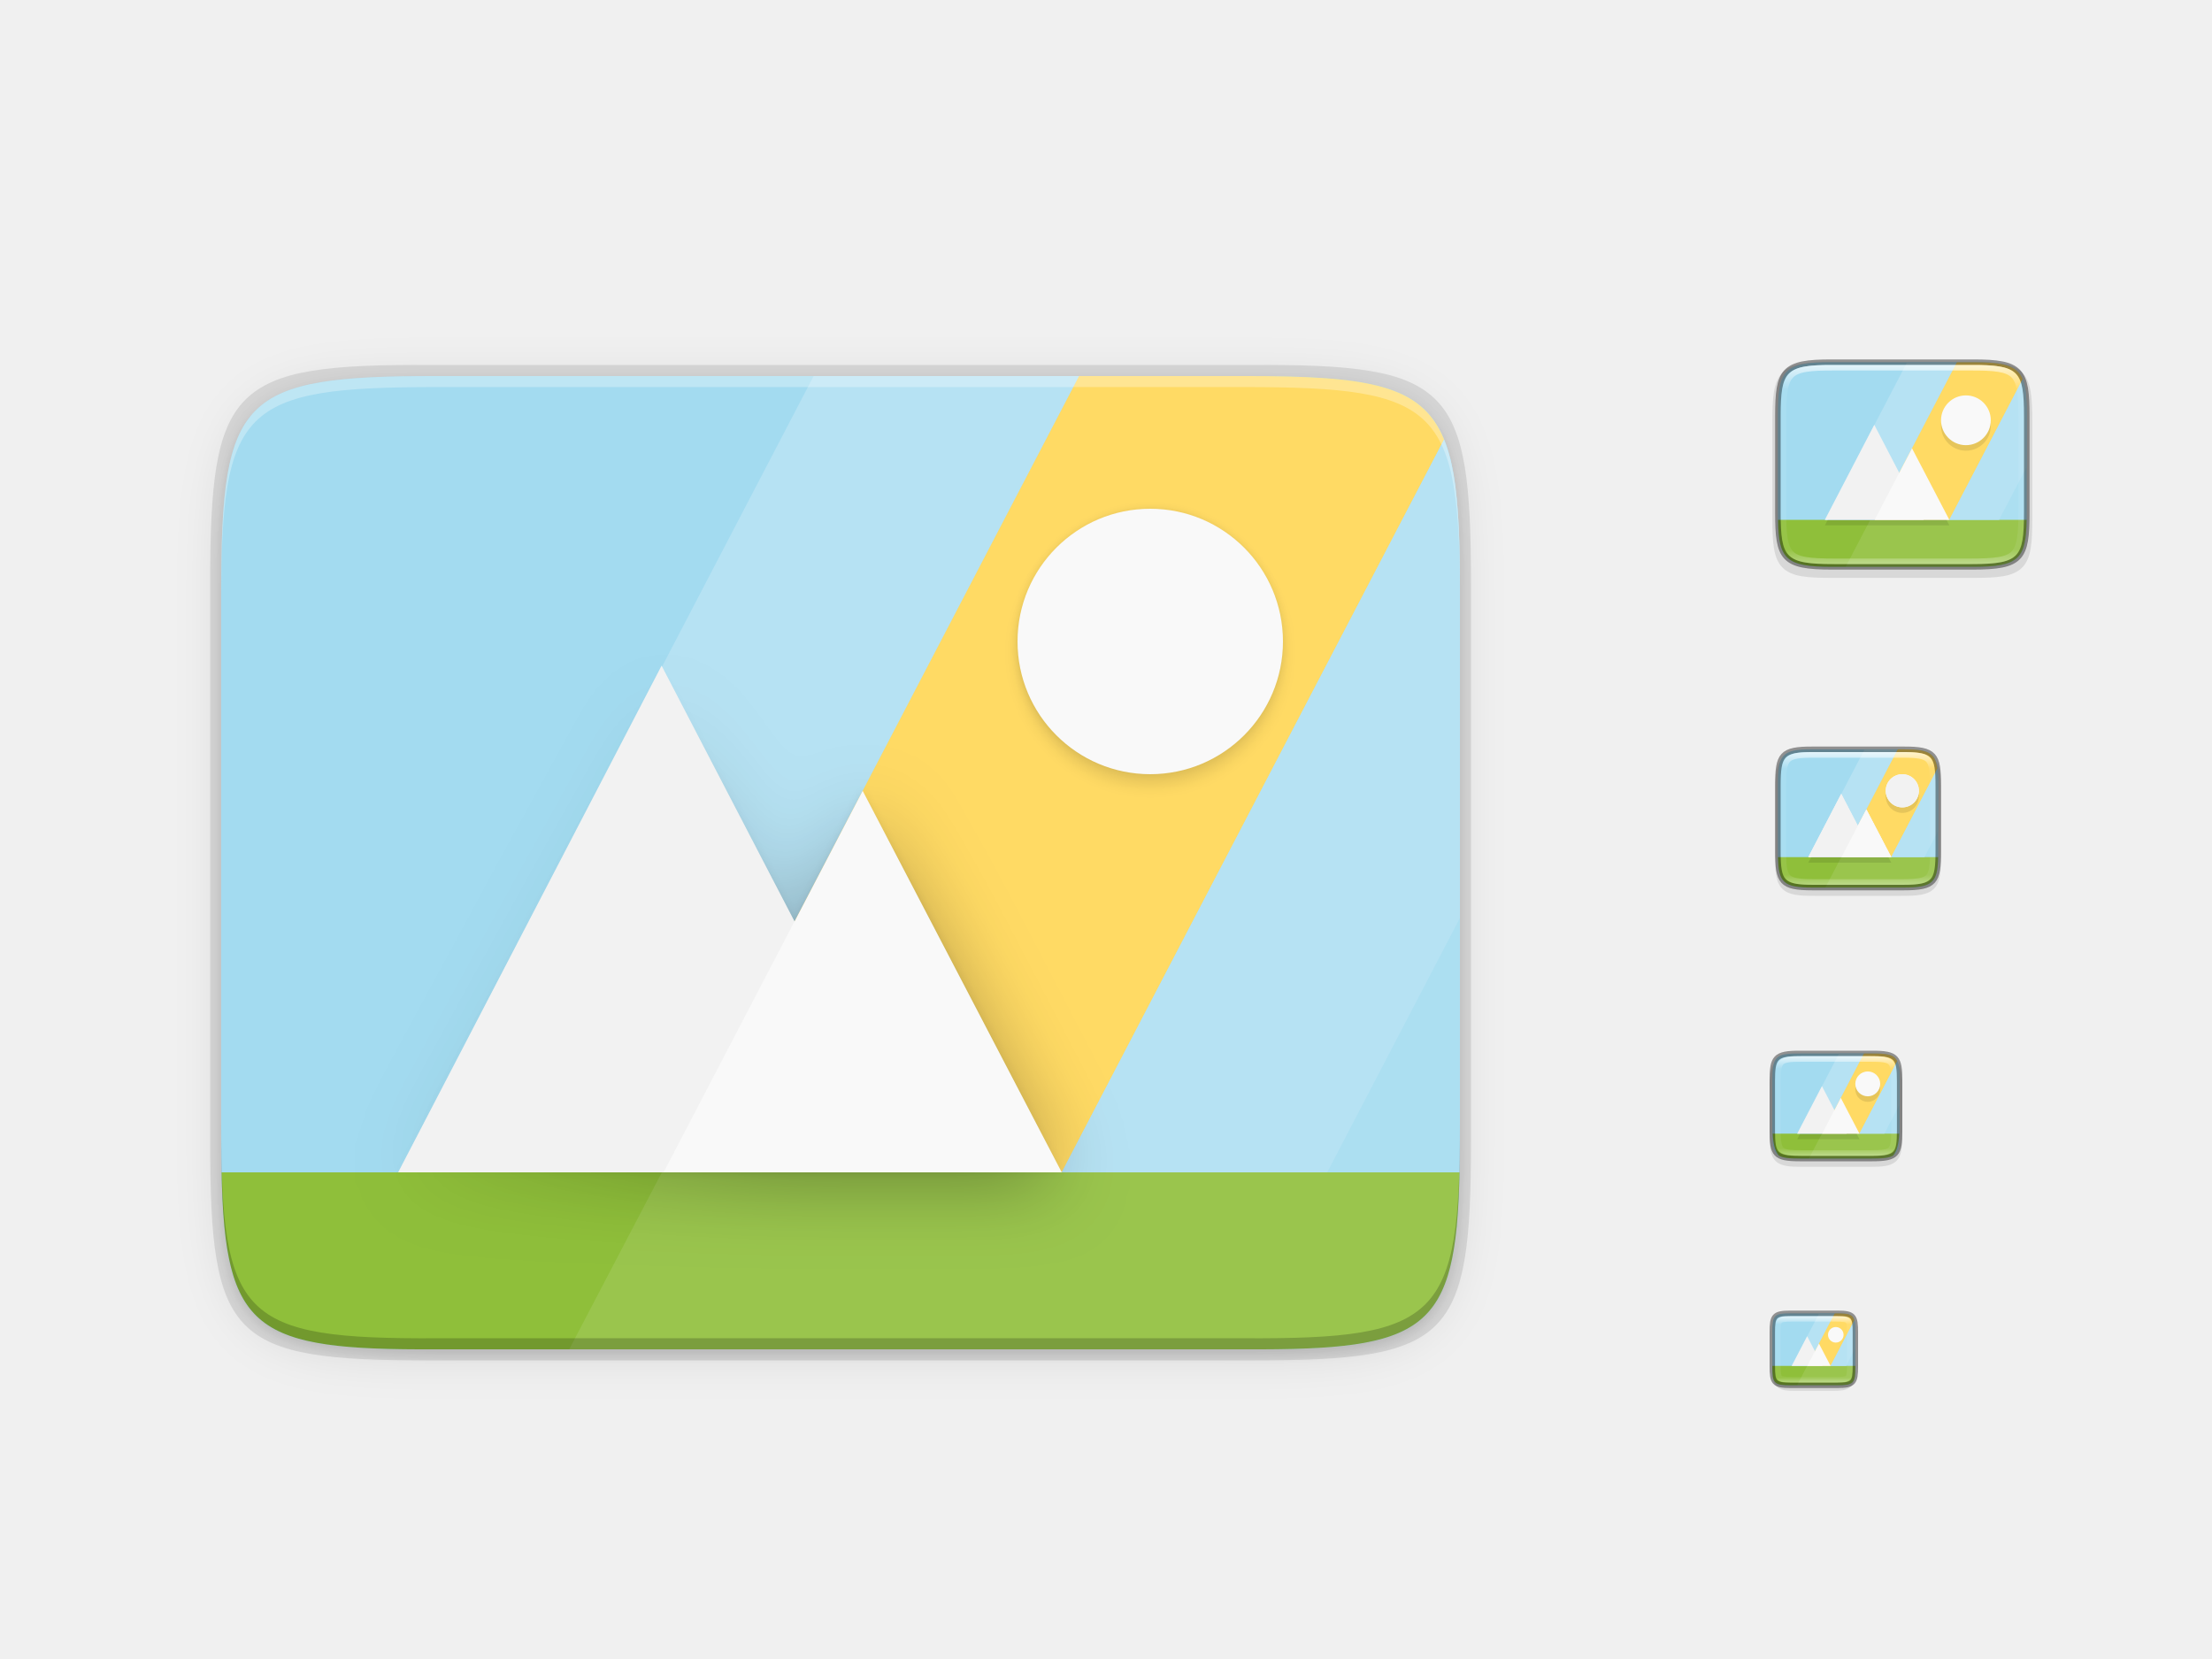
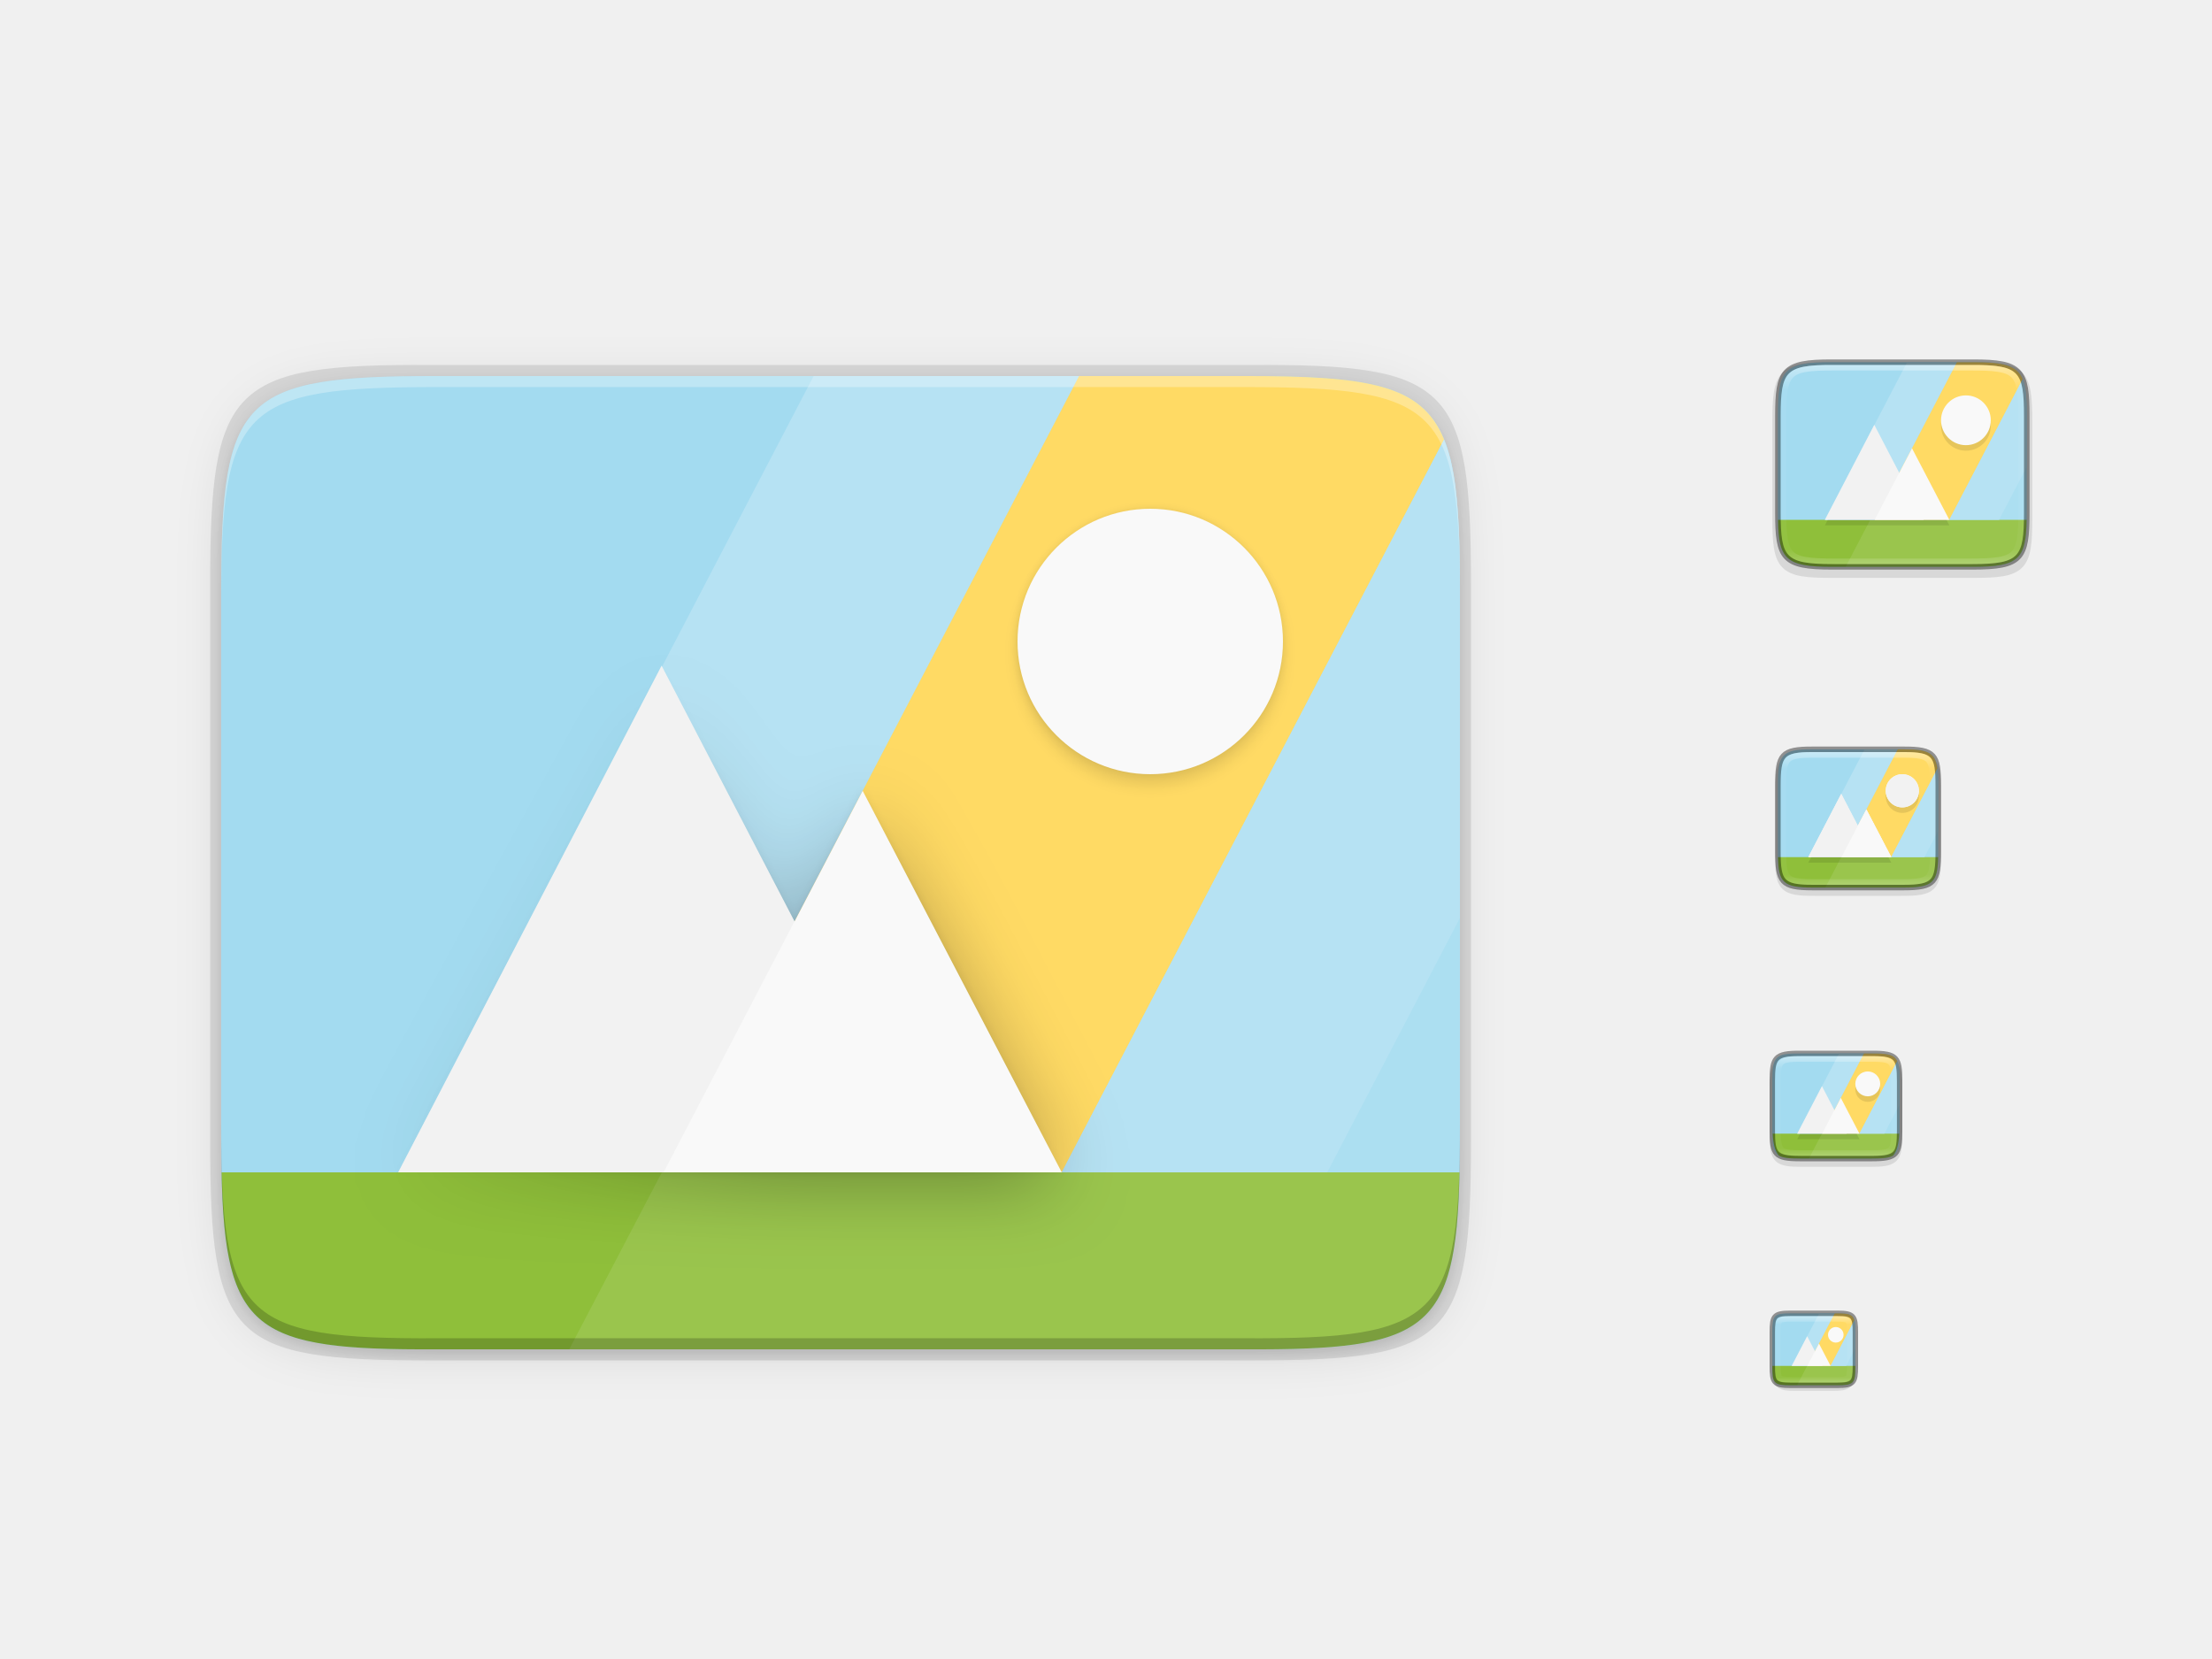
<svg xmlns="http://www.w3.org/2000/svg" xmlns:xlink="http://www.w3.org/1999/xlink" width="400" height="300" id="svg11300" version="1.0" style="display:inline;enable-background:new">
  <defs id="defs3">
    <filter style="color-interpolation-filters:sRGB" id="filter4346" x="-0.014" width="1.029" y="-0.011" height="1.023">
      <feGaussianBlur stdDeviation="2.12" id="feGaussianBlur4348" />
    </filter>
    <filter style="color-interpolation-filters:sRGB" id="filter4380" x="-0.058" width="1.116" y="-0.045" height="1.091">
      <feGaussianBlur stdDeviation="8.48" id="feGaussianBlur4382" />
    </filter>
    <linearGradient id="linearGradient927">
      <stop style="stop-color:#ffffff;stop-opacity:1;" offset="0" id="stop923" />
      <stop id="stop933" offset="0.125" style="stop-color:#ffffff;stop-opacity:0.098" />
      <stop id="stop931" offset="0.925" style="stop-color:#ffffff;stop-opacity:0.098" />
      <stop style="stop-color:#ffffff;stop-opacity:0.498" offset="1" id="stop925" />
    </linearGradient>
    <clipPath clipPathUnits="userSpaceOnUse" id="clipPath994">
      <path style="color:#000000;display:inline;overflow:visible;visibility:visible;fill:#cdcdcd;fill-opacity:1;fill-rule:nonzero;stroke:none;stroke-width:2;stroke-miterlimit:4;stroke-dasharray:none;stroke-opacity:1;marker:none;enable-background:accumulate" d="m 335.731,62 c -8.824,0 -9.774,0.906 -9.73,9.748 V 84 96.252 c -0.043,8.842 0.906,9.748 9.73,9.748 h 16.539 c 8.824,0 9.73,-0.906 9.73,-9.748 V 84 71.748 C 362.001,62.906 361.094,62 352.27,62 Z" id="path996" />
    </clipPath>
    <linearGradient xlink:href="#linearGradient927" id="linearGradient1004" x1="344" y1="66.001" x2="344" y2="102.001" gradientUnits="userSpaceOnUse" gradientTransform="rotate(-90,344,84)" />
    <clipPath clipPathUnits="userSpaceOnUse" id="clipPath971">
      <path style="color:#000000;display:inline;overflow:visible;visibility:visible;opacity:1;fill:#46a926;fill-opacity:1;fill-rule:nonzero;stroke:none;stroke-width:2;stroke-miterlimit:4;stroke-dasharray:none;stroke-opacity:1;marker:none;enable-background:accumulate" d="m 327.865,189 c -4.412,0 -4.887,0.453 -4.865,4.874 V 200 206.126 C 322.978,210.547 323.453,211 327.865,211 h 8.27 C 340.547,211 341,210.547 341,206.126 V 200 193.874 C 341,189.453 340.547,189 336.135,189 Z" id="path973" />
    </clipPath>
    <linearGradient xlink:href="#linearGradient927" id="linearGradient981" x1="332" y1="191" x2="332" y2="209" gradientUnits="userSpaceOnUse" gradientTransform="rotate(-90,331.9997,200)" />
    <clipPath clipPathUnits="userSpaceOnUse" id="clipPath983">
      <path id="path985" d="m 325.096,237 c -2.808,0 -3.11,0.288 -3.096,3.102 V 244 v 3.898 c -0.014,2.813 0.288,3.102 3.096,3.102 h 5.808 C 333.712,251 334,250.712 334,247.898 V 244 240.102 C 334,237.288 333.712,237 330.904,237 Z" style="color:#000000;display:inline;overflow:visible;visibility:visible;opacity:1;fill:#46a926;fill-opacity:1;fill-rule:nonzero;stroke:none;stroke-width:2;stroke-miterlimit:4;stroke-dasharray:none;stroke-opacity:1;marker:none;enable-background:accumulate" />
    </clipPath>
    <linearGradient xlink:href="#linearGradient927" id="linearGradient993" x1="328" y1="238" x2="328" y2="250" gradientUnits="userSpaceOnUse" gradientTransform="rotate(-90,328,244)" />
    <linearGradient xlink:href="#linearGradient927" id="linearGradient1004-8" x1="344" y1="65.144" x2="344" y2="102.857" gradientUnits="userSpaceOnUse" gradientTransform="matrix(0,-1.04758,0.954581,0,263.8152,444.3675)" />
    <clipPath clipPathUnits="userSpaceOnUse" id="clipPath994-1">
      <path style="color:#000000;display:inline;overflow:visible;visibility:visible;fill:#cdcdcd;fill-opacity:1;fill-rule:nonzero;stroke:none;stroke-width:2;stroke-miterlimit:4;stroke-dasharray:none;stroke-opacity:1;marker:none;enable-background:accumulate" d="m 335.731,62 c -8.824,0 -9.774,0.906 -9.73,9.748 V 84 96.252 c -0.043,8.842 0.906,9.748 9.73,9.748 h 16.539 c 8.824,0 9.73,-0.906 9.73,-9.748 V 84 71.748 C 362.001,62.906 361.094,62 352.27,62 Z" id="path996-8" />
    </clipPath>
    <linearGradient id="linearGradient1129">
      <stop style="stop-color:#000000;stop-opacity:0" offset="0" id="stop1123" />
      <stop id="stop1125" offset="1" style="stop-color:#000000;stop-opacity:1" />
    </linearGradient>
    <linearGradient id="linearGradient4463">
      <stop id="stop4465" offset="0" style="stop-color:#000000;stop-opacity:0" />
      <stop style="stop-color:#000000;stop-opacity:1" offset="0.423" id="stop4471" />
      <stop id="stop4467" offset="1" style="stop-color:#000000;stop-opacity:0;" />
    </linearGradient>
    <linearGradient gradientTransform="translate(4.2e-4)" xlink:href="#linearGradient4463" id="linearGradient1121-8" gradientUnits="userSpaceOnUse" x1="128" y1="100" x2="264" y2="180" />
    <filter style="color-interpolation-filters:sRGB" id="filter1117-7" x="-0.011" width="1.021" y="-0.014" height="1.028">
      <feGaussianBlur stdDeviation="0.7" id="feGaussianBlur1119-2" />
    </filter>
    <filter style="color-interpolation-filters:sRGB" id="filter1001-5" x="-0.06" width="1.12" y="-0.06" height="1.12">
      <feGaussianBlur stdDeviation="1.2" id="feGaussianBlur1003-2" />
    </filter>
    <linearGradient xlink:href="#linearGradient1129" id="linearGradient1091-3" x1="128" y1="100" x2="185.544" y2="133.849" gradientUnits="userSpaceOnUse" gradientTransform="translate(4.2e-4,2)" />
    <filter style="color-interpolation-filters:sRGB" id="filter1101-7" x="-0.14" width="1.28" y="-0.183" height="1.367">
      <feGaussianBlur stdDeviation="7" id="feGaussianBlur1103-1" />
    </filter>
  </defs>
  <g style="display:inline" id="layer1">
    <g style="display:none" id="layer7">
      <text y="-8.255" xml:space="preserve" x="19.007" style="font-style:normal;font-variant:normal;font-weight:normal;font-stretch:normal;line-height:0%;font-family:'DejaVu Sans';-inkscape-font-specification:'DejaVu Sans';display:inline;fill:#000000;fill-opacity:1;stroke:none;enable-background:new" id="context">
        <tspan style="font-style:normal;font-variant:normal;font-weight:normal;font-stretch:normal;font-size:18px;line-height:1.25;font-family:'DejaVu Sans';-inkscape-font-specification:'DejaVu Sans'" y="-8.255" x="19.007" id="tspan3933">apps</tspan>
      </text>
      <text y="-8.255" xml:space="preserve" x="146.488" style="font-style:normal;font-variant:normal;font-weight:bold;font-stretch:normal;line-height:0%;font-family:'DejaVu Sans';-inkscape-font-specification:'DejaVu Sans Bold';text-align:start;writing-mode:lr-tb;text-anchor:start;display:inline;fill:#000000;fill-opacity:1;stroke:none;enable-background:new" id="icon-name">
        <tspan style="font-style:normal;font-variant:normal;font-weight:bold;font-stretch:normal;font-size:18px;line-height:1.25;font-family:'DejaVu Sans';-inkscape-font-specification:'DejaVu Sans Bold'" y="-8.255" x="146.488" id="tspan3937">gallery-app</tspan>
      </text>
      <rect style="display:inline;overflow:visible;visibility:visible;fill:#cdcdcd;fill-opacity:1;fill-rule:nonzero;stroke:none;stroke-width:2;marker:none;enable-background:accumulate" id="rect16x16" width="16" height="16" x="320" y="236" />
      <rect style="display:inline;overflow:visible;visibility:visible;fill:#cdcdcd;fill-opacity:1;fill-rule:nonzero;stroke:none;stroke-width:2;marker:none;enable-background:accumulate" id="rect24x24" width="24" height="24" x="320" y="188" />
      <rect style="display:inline;overflow:visible;visibility:visible;fill:#cdcdcd;fill-opacity:1;fill-rule:nonzero;stroke:none;stroke-width:2;marker:none;enable-background:accumulate" id="rect32x32" width="32" height="32" x="320" y="132" />
      <rect y="60" x="320" height="48" width="48" id="rect48x48" style="display:inline;overflow:visible;visibility:visible;fill:#cdcdcd;fill-opacity:1;fill-rule:nonzero;stroke:none;stroke-width:2;marker:none;enable-background:accumulate" />
      <rect style="display:inline;overflow:visible;visibility:visible;fill:#cdcdcd;fill-opacity:1;fill-rule:nonzero;stroke:none;stroke-width:2;marker:none;enable-background:accumulate" id="rect3951" width="256" height="256" x="24" y="28" />
    </g>
    <g id="layer8" style="display:inline">
      <path style="color:#000000;font-style:normal;font-variant:normal;font-weight:normal;font-stretch:normal;font-size:medium;line-height:normal;font-family:sans-serif;font-variant-ligatures:normal;font-variant-position:normal;font-variant-caps:normal;font-variant-numeric:normal;font-variant-alternates:normal;font-feature-settings:normal;text-indent:0;text-align:start;text-decoration:none;text-decoration-line:none;text-decoration-style:solid;text-decoration-color:#000000;letter-spacing:normal;word-spacing:normal;text-transform:none;writing-mode:lr-tb;direction:ltr;text-orientation:mixed;dominant-baseline:auto;baseline-shift:baseline;text-anchor:start;white-space:normal;shape-padding:0;clip-rule:nonzero;display:inline;overflow:visible;visibility:visible;opacity:0.1;isolation:auto;mix-blend-mode:normal;color-interpolation:sRGB;color-interpolation-filters:linearRGB;solid-color:#000000;solid-opacity:1;vector-effect:none;fill:#000000;fill-opacity:1;fill-rule:nonzero;stroke:none;stroke-width:2;stroke-linecap:butt;stroke-linejoin:miter;stroke-miterlimit:4;stroke-dasharray:none;stroke-dashoffset:0;stroke-opacity:1;marker:none;color-rendering:auto;image-rendering:auto;shape-rendering:auto;text-rendering:auto;enable-background:accumulate" d="m 344,196.866 c 0,-1.12 -0.024,-2.015 -0.154,-2.791 -0.13,-0.776 -0.388,-1.48 -0.916,-2.01 -0.528,-0.53 -1.237,-0.791 -2.014,-0.92 -0.777,-0.129 -1.672,-0.15 -2.795,-0.145 h -6.121 -6.125 c -1.121,-0.005 -2.015,0.016 -2.791,0.145 -0.777,0.129 -1.485,0.39 -2.014,0.92 -0.528,0.53 -0.786,1.234 -0.916,2.01 -0.13,0.776 -0.154,1.671 -0.154,2.791 v 8.27 c 0,1.12 0.024,2.013 0.154,2.787 0.13,0.774 0.389,1.48 0.918,2.008 0.529,0.528 1.234,0.786 2.01,0.916 0.775,0.13 1.671,0.154 2.793,0.154 h 6.125 6.125 c 1.122,0 2.018,-0.024 2.793,-0.154 0.775,-0.13 1.481,-0.388 2.01,-0.916 0.529,-0.528 0.788,-1.233 0.918,-2.008 0.13,-0.774 0.154,-1.667 0.154,-2.787 z" id="path995" />
      <path style="color:#000000;font-style:normal;font-variant:normal;font-weight:normal;font-stretch:normal;font-size:medium;line-height:normal;font-family:sans-serif;font-variant-ligatures:normal;font-variant-position:normal;font-variant-caps:normal;font-variant-numeric:normal;font-variant-alternates:normal;font-feature-settings:normal;text-indent:0;text-align:start;text-decoration:none;text-decoration-line:none;text-decoration-style:solid;text-decoration-color:#000000;letter-spacing:normal;word-spacing:normal;text-transform:none;writing-mode:lr-tb;direction:ltr;text-orientation:mixed;dominant-baseline:auto;baseline-shift:baseline;text-anchor:start;white-space:normal;shape-padding:0;clip-rule:nonzero;display:inline;overflow:visible;visibility:visible;opacity:0.1;isolation:auto;mix-blend-mode:normal;color-interpolation:sRGB;color-interpolation-filters:linearRGB;solid-color:#000000;solid-opacity:1;vector-effect:none;fill:#000000;fill-opacity:1;fill-rule:nonzero;stroke:none;stroke-width:2;stroke-linecap:butt;stroke-linejoin:miter;stroke-miterlimit:4;stroke-dasharray:none;stroke-dashoffset:0;stroke-opacity:1;marker:none;color-rendering:auto;image-rendering:auto;shape-rendering:auto;text-rendering:auto;enable-background:accumulate" d="m 335.5,241.596 c 0,-0.719 -0.014,-1.302 -0.104,-1.836 -0.09,-0.534 -0.276,-1.068 -0.684,-1.477 -0.407,-0.408 -0.943,-0.597 -1.479,-0.686 -0.535,-0.089 -1.12,-0.101 -1.842,-0.098 h -2.893 -3.898 c -0.718,-0.003 -1.302,0.009 -1.836,0.098 -0.535,0.089 -1.071,0.277 -1.479,0.686 -0.407,0.408 -0.594,0.942 -0.684,1.477 -0.09,0.534 -0.104,1.117 -0.104,1.836 v 5.809 c 0,0.719 0.014,1.301 0.104,1.834 0.09,0.533 0.278,1.068 0.686,1.475 0.408,0.407 0.943,0.594 1.477,0.684 0.534,0.09 1.116,0.104 1.836,0.104 h 3.898 2.898 c 0.72,0 1.302,-0.014 1.836,-0.104 0.534,-0.089 1.069,-0.277 1.477,-0.684 0.408,-0.407 0.596,-0.941 0.686,-1.475 0.09,-0.533 0.104,-1.115 0.104,-1.834 z" id="path997" />
      <path style="color:#000000;font-style:normal;font-variant:normal;font-weight:normal;font-stretch:normal;font-size:medium;line-height:normal;font-family:sans-serif;font-variant-ligatures:normal;font-variant-position:normal;font-variant-caps:normal;font-variant-numeric:normal;font-variant-alternates:normal;font-feature-settings:normal;text-indent:0;text-align:start;text-decoration:none;text-decoration-line:none;text-decoration-style:solid;text-decoration-color:#000000;letter-spacing:normal;word-spacing:normal;text-transform:none;writing-mode:lr-tb;direction:ltr;text-orientation:mixed;dominant-baseline:auto;baseline-shift:baseline;text-anchor:start;white-space:normal;shape-padding:0;clip-rule:nonzero;display:inline;overflow:visible;visibility:visible;opacity:0.1;isolation:auto;mix-blend-mode:normal;color-interpolation:sRGB;color-interpolation-filters:linearRGB;solid-color:#000000;solid-opacity:1;vector-effect:none;fill:#000000;fill-opacity:1;fill-rule:nonzero;stroke:none;stroke-width:2;stroke-linecap:butt;stroke-linejoin:miter;stroke-miterlimit:4;stroke-dasharray:none;stroke-dashoffset:0;stroke-opacity:1;marker:none;color-rendering:auto;image-rendering:auto;shape-rendering:auto;text-rendering:auto;enable-background:accumulate" d="m 351,143.194 c 0,-1.421 -0.031,-2.549 -0.191,-3.506 -0.161,-0.957 -0.473,-1.791 -1.092,-2.412 -0.619,-0.621 -1.456,-0.936 -2.414,-1.096 -0.958,-0.159 -2.087,-0.187 -3.512,-0.18 h -7.791 -7.797 c -1.421,-0.007 -2.55,0.021 -3.506,0.18 -0.958,0.159 -1.795,0.475 -2.414,1.096 -0.619,0.621 -0.931,1.455 -1.092,2.412 -0.161,0.957 -0.191,2.085 -0.191,3.506 v 11.615 c 0,1.421 0.031,2.547 0.191,3.502 0.161,0.955 0.474,1.788 1.094,2.406 0.62,0.618 1.454,0.931 2.41,1.092 0.957,0.16 2.084,0.191 3.508,0.191 h 7.797 7.797 c 1.424,0 2.551,-0.031 3.508,-0.191 0.957,-0.16 1.791,-0.473 2.41,-1.092 0.62,-0.618 0.933,-1.451 1.094,-2.406 0.161,-0.955 0.191,-2.081 0.191,-3.502 z" id="path999" />
      <path style="color:#000000;font-style:normal;font-variant:normal;font-weight:normal;font-stretch:normal;font-size:medium;line-height:normal;font-family:sans-serif;font-variant-ligatures:normal;font-variant-position:normal;font-variant-caps:normal;font-variant-numeric:normal;font-variant-alternates:normal;font-feature-settings:normal;text-indent:0;text-align:start;text-decoration:none;text-decoration-line:none;text-decoration-style:solid;text-decoration-color:#000000;letter-spacing:normal;word-spacing:normal;text-transform:none;writing-mode:lr-tb;direction:ltr;text-orientation:mixed;dominant-baseline:auto;baseline-shift:baseline;text-anchor:start;white-space:normal;shape-padding:0;clip-rule:nonzero;display:inline;overflow:visible;visibility:visible;opacity:0.1;isolation:auto;mix-blend-mode:normal;color-interpolation:sRGB;color-interpolation-filters:linearRGB;solid-color:#000000;solid-opacity:1;vector-effect:none;fill:#000000;fill-opacity:1;fill-rule:nonzero;stroke:none;stroke-width:2;stroke-linecap:butt;stroke-linejoin:miter;stroke-miterlimit:4;stroke-dasharray:none;stroke-dashoffset:0;stroke-opacity:1;marker:none;color-rendering:auto;image-rendering:auto;shape-rendering:auto;text-rendering:auto;enable-background:accumulate" d="m 367.5,76.231 c 0,-2.223 -0.051,-3.974 -0.293,-5.414 -0.242,-1.44 -0.695,-2.619 -1.557,-3.482 -0.861,-0.863 -2.039,-1.319 -3.48,-1.559 -1.441,-0.24 -3.195,-0.286 -5.424,-0.275 H 344 331.248 c -2.225,-0.011 -3.979,0.036 -5.418,0.275 -1.441,0.24 -2.619,0.695 -3.48,1.559 -0.861,0.863 -1.315,2.042 -1.557,3.482 -0.242,1.44 -0.293,3.191 -0.293,5.414 v 17.539 c 0,2.223 0.051,3.973 0.293,5.41 0.242,1.437 0.697,2.612 1.559,3.473 0.862,0.86 2.039,1.313 3.479,1.555 1.44,0.241 3.19,0.293 5.418,0.293 h 12.752 12.752 c 2.228,0 3.978,-0.051 5.418,-0.293 1.44,-0.241 2.617,-0.694 3.479,-1.555 0.862,-0.86 1.317,-2.035 1.559,-3.473 0.242,-1.437 0.293,-3.187 0.293,-5.41 z" id="path1020" />
      <path style="color:#000000;display:inline;overflow:visible;visibility:visible;opacity:0.1;fill:#000000;fill-opacity:1;fill-rule:nonzero;stroke:none;stroke-width:2;marker:none;filter:url(#filter4346);enable-background:accumulate" d="M 189.843,74 C 119.25,74 111.654,81.251 112,151.987 V 298 444.013 C 111.654,514.749 119.25,522 189.843,522 H 386.157 C 456.75,522 462.163,514.726 464,444.013 V 298 151.987 C 464,81.25 456.75,74 386.157,74 Z" id="rect4158-9" transform="matrix(0,0.5,-0.5,0,300.9973,13.0027)" />
      <path id="path4350" d="M 189.843,74 C 119.25,74 111.654,81.251 112,151.987 V 298 444.013 C 111.654,514.749 119.25,522 189.843,522 H 386.157 C 456.75,522 464,514.75 464,444.013 V 298 151.987 C 464,81.25 456.75,74 386.157,74 Z" style="color:#000000;display:inline;overflow:visible;visibility:visible;opacity:0.1;fill:#000000;fill-opacity:1;fill-rule:nonzero;stroke:none;stroke-width:2;marker:none;filter:url(#filter4380);enable-background:accumulate" transform="matrix(0,0.5,-0.5,0,300.9973,13.0027)" />
      <path style="color:#000000;display:inline;overflow:visible;visibility:visible;opacity:0.1;fill:#000000;fill-opacity:1;fill-rule:nonzero;stroke:none;stroke-width:1.02;marker:none;enable-background:accumulate" d="m 266.002,105.809 c 0,-36.099 -3.69,-39.983 -39.69,-39.806 H 152.002 77.692 C 41.693,65.826 38.002,69.71 38.002,105.809 v 100.387 c 0,36.099 3.69,39.806 39.69,39.806 h 74.31 74.31 c 36,0 39.69,-3.707 39.69,-39.806 z" id="rect4158-7" />
      <path style="color:#000000;display:inline;overflow:visible;visibility:visible;fill:#a3dbf0;fill-opacity:1;fill-rule:nonzero;stroke:none;stroke-width:1;marker:none;enable-background:accumulate" d="m 366.501,75.231 c 0,-8.232 -0.906,-9.774 -9.748,-9.73 H 344.001 331.249 c -8.842,-0.043 -9.748,1.499 -9.748,9.73 v 17.539 c 0,8.229 0.906,9.73 9.748,9.73 h 12.752 12.752 c 8.842,0 9.748,-1.501 9.748,-9.73 z" id="path964" />
      <path style="color:#000000;display:inline;overflow:visible;visibility:visible;fill:#a3dbf0;fill-opacity:1;fill-rule:nonzero;stroke:none;stroke-width:1;marker:none;enable-background:accumulate" d="m 263.997,205.076 c 0,35.297 -3.625,39.095 -38.994,38.922 H 151.997 78.991 C 43.623,244.17 39.997,240.372 39.997,205.076 v -98.157 c 0,-35.297 3.625,-38.922 38.994,-38.922 h 73.006 73.006 c 35.369,0 38.994,3.625 38.994,38.922 z" id="rect4158" />
      <path id="path914" d="m 343.5,195.636 c 0,-4.657 -0.474,-5.158 -5.096,-5.135 h -6.404 -6.404 c -4.622,-0.023 -5.096,0.478 -5.096,5.135 v 8.729 c 0,4.657 0.474,5.135 5.096,5.135 h 6.404 6.404 c 4.622,0 5.096,-0.478 5.096,-5.135 z" style="color:#000000;display:inline;overflow:visible;visibility:visible;fill:#a3dbf0;fill-opacity:1;fill-rule:nonzero;stroke:none;stroke-width:1;marker:none;enable-background:accumulate" />
      <path style="color:#000000;display:inline;overflow:visible;visibility:visible;fill:#a3dbf0;fill-opacity:1;fill-rule:nonzero;stroke:none;stroke-width:1;marker:none;enable-background:accumulate" d="m 335.5,240.855 c 0,-3.042 -0.309,-3.369 -3.323,-3.354 h -4.177 -4.177 c -3.014,-0.015 -3.323,0.312 -3.323,3.354 v 6.291 c 0,3.042 0.309,3.354 3.323,3.354 h 4.177 4.177 c 3.014,0 3.323,-0.312 3.323,-3.354 z" id="path918" />
      <path style="color:#000000;display:inline;overflow:visible;visibility:visible;fill:#a3dbf0;fill-opacity:1;fill-rule:nonzero;stroke:none;stroke-width:1;marker:none;enable-background:accumulate" d="m 350.5,142.075 c 0,-5.562 -0.584,-6.604 -6.282,-6.574 h -8.218 -8.218 c -5.698,-0.029 -6.282,1.013 -6.282,6.574 v 11.85 c 0,5.56 0.584,6.574 6.282,6.574 h 8.218 8.218 c 5.698,0 6.282,-1.014 6.282,-6.574 z" id="path964-7" />
    </g>
    <g id="layer6" style="display:inline">
      <path style="display:inline;opacity:1;fill:#8fbf3a;fill-opacity:1;stroke:none;stroke-width:2;stroke-linecap:round;stroke-linejoin:round;stroke-miterlimit:4;stroke-dasharray:none;stroke-dashoffset:0;stroke-opacity:1;enable-background:new" d="M 321.525 94 C 321.64 101.086 322.895 102.5 331.248 102.5 L 344 102.5 L 356.752 102.5 C 365.105 102.5 366.362 101.086 366.477 94 L 321.525 94 z " id="path1082-8" />
      <path style="color:#000000;display:inline;overflow:visible;visibility:visible;opacity:0.1;fill:#ffffff;fill-opacity:1;fill-rule:nonzero;stroke:none;stroke-width:2;stroke-linecap:butt;stroke-linejoin:miter;stroke-miterlimit:4;stroke-dasharray:none;stroke-dashoffset:0;stroke-opacity:1;marker:none;enable-background:accumulate" d="M 353.121 65.5 L 333.754 102.5 L 344 102.5 L 356.752 102.5 C 365.594 102.5 366.5 100.999 366.5 92.77 L 366.5 75.23 C 366.5 66.999 365.594 65.457 356.752 65.5 L 353.121 65.5 z " id="path4390-1-6" />
      <path style="color:#000000;display:inline;overflow:visible;visibility:visible;fill:#b6e2f3;fill-opacity:1;fill-rule:nonzero;stroke:none;stroke-width:2;marker:none;enable-background:accumulate" d="M 344.869 65.5 L 330 94 L 339 94 L 353.869 65.5 L 344.869 65.5 z " id="rect4248-2-0" />
      <path style="color:#000000;display:inline;overflow:visible;visibility:visible;fill:#ffda64;fill-opacity:1;fill-rule:nonzero;stroke:none;stroke-width:2;marker:none;enable-background:accumulate" d="M 353.869 65.5 L 339 94 L 352.5 94 L 365.766 68.574 C 364.734 66.077 362.314 65.473 356.752 65.5 L 353.869 65.5 z " id="path4266-7-6" />
      <path id="path1181-5" d="m 355.5,72.5 a 4.5,4.5 0 0 0 -4.5,4.5 4.5,4.5 0 0 0 4.5,4.5 4.5,4.5 0 0 0 4.5,-4.5 4.5,4.5 0 0 0 -4.5,-4.5 z M 338.932,77.82 330,95 h 17.863 4.637 l -6.75,-12.938 -2.311,4.428 z" style="color:#000000;display:inline;overflow:visible;visibility:visible;opacity:0.1;fill:#000000;fill-opacity:1;fill-rule:nonzero;stroke:none;stroke-width:6;marker:none;enable-background:accumulate" />
      <path style="color:#000000;display:inline;overflow:visible;visibility:visible;fill:#b6e2f3;fill-opacity:1;fill-rule:nonzero;stroke:none;stroke-width:2;marker:none;enable-background:accumulate" d="M 365.766 68.574 L 352.5 94 L 361.5 94 L 366.5 84.416 L 366.5 75.23 C 366.5 72.177 366.374 70.047 365.766 68.574 z " id="path1051-0-3" />
      <path id="path4244-2-6-1" d="M 330,94 338.932,76.82 347.864,94 Z" style="color:#000000;display:inline;overflow:visible;visibility:visible;fill:#f2f2f2;fill-opacity:1;fill-rule:nonzero;stroke:none;stroke-width:6;marker:none;enable-background:accumulate" />
      <path style="color:#000000;display:inline;overflow:visible;visibility:visible;fill:#f9f9f9;fill-opacity:1;fill-rule:nonzero;stroke:none;stroke-width:6;marker:none;enable-background:accumulate" d="m 339,94 6.75,-12.938 6.75,12.938 z" id="path4246-6-0-8" />
      <circle style="opacity:1;fill:#f9f9f9;fill-opacity:1;stroke:none;stroke-width:2;stroke-linecap:round;stroke-linejoin:round;stroke-miterlimit:4;stroke-dasharray:none;stroke-dashoffset:0;stroke-opacity:1" id="path1076-6-5" cx="355.5" cy="76" r="4.5" />
      <path style="display:inline;opacity:1;fill:#8fbf3a;fill-opacity:1;stroke:none;stroke-width:2;stroke-linecap:round;stroke-linejoin:round;stroke-miterlimit:4;stroke-dasharray:none;stroke-dashoffset:0;stroke-opacity:1;enable-background:new" d="M 321.521 155 C 321.62 159.576 322.492 160.5 327.783 160.5 L 336 160.5 L 344.217 160.5 C 349.508 160.5 350.38 159.576 350.479 155 L 321.521 155 z " id="path1094-8" />
      <path style="color:#000000;display:inline;overflow:visible;visibility:visible;opacity:0.1;fill:#ffffff;fill-opacity:1;fill-rule:nonzero;stroke:none;stroke-width:2;stroke-linecap:butt;stroke-linejoin:miter;stroke-miterlimit:4;stroke-dasharray:none;stroke-dashoffset:0;stroke-opacity:1;marker:none;enable-background:accumulate" d="M 343.168 135.5 L 330.082 160.5 L 336 160.5 L 344.217 160.5 C 349.915 160.5 350.5 159.486 350.5 153.926 L 350.5 142.074 C 350.5 136.512 349.915 135.471 344.217 135.5 L 343.168 135.5 z " id="path1023-4" />
      <path style="color:#000000;display:inline;overflow:visible;visibility:visible;fill:#b6e2f3;fill-opacity:1;fill-rule:nonzero;stroke:none;stroke-width:2;marker:none;enable-background:accumulate" d="M 337.174 135.5 L 327 155 L 333 155 L 343.174 135.5 L 337.174 135.5 z " id="path1026-5" />
      <path style="color:#000000;display:inline;overflow:visible;visibility:visible;fill:#ffda64;fill-opacity:1;fill-rule:nonzero;stroke:none;stroke-width:2;marker:none;enable-background:accumulate" d="M 343.174 135.5 L 333 155 L 342 155 L 350.35 138.998 C 349.968 136.128 348.633 135.477 344.217 135.5 L 343.174 135.5 z " id="path1028-2" />
      <path style="color:#000000;display:inline;overflow:visible;visibility:visible;fill:#b6e2f3;fill-opacity:1;fill-rule:nonzero;stroke:none;stroke-width:2;marker:none;enable-background:accumulate" d="M 350.35 138.998 L 342 155 L 348 155 L 350.5 150.207 L 350.5 142.074 C 350.5 140.823 350.46 139.831 350.35 138.998 z " id="path1030-5" />
      <path style="color:#000000;display:inline;overflow:visible;visibility:visible;fill:#f2f2f2;fill-opacity:1;fill-rule:nonzero;stroke:none;stroke-width:6;marker:none;enable-background:accumulate" d="M 327,155 332.955,143.546 338.909,155 Z" id="path1032-3" />
      <path id="path1034-1" d="m 333,155 4.5,-8.625 4.5,8.625 z" style="color:#000000;display:inline;overflow:visible;visibility:visible;fill:#f9f9f9;fill-opacity:1;fill-rule:nonzero;stroke:none;stroke-width:6;marker:none;enable-background:accumulate" />
      <path style="color:#000000;display:inline;overflow:visible;visibility:visible;opacity:0.1;fill:#000000;fill-opacity:1;fill-rule:nonzero;stroke:none;stroke-width:6;marker:none;enable-background:accumulate" d="m 344,141 a 3,3 0 0 0 -3,3 3,3 0 0 0 3,3 3,3 0 0 0 3,-3 3,3 0 0 0 -3,-3 z M 332.955,144.547 327,156 h 11.908 3.092 l -4.5,-8.625 -1.541,2.953 z" id="path1195-7" />
      <circle r="3" cy="143" cx="344" id="circle1036-7" style="opacity:1;fill:#f9f9f9;fill-opacity:1;stroke:none;stroke-width:2;stroke-linecap:round;stroke-linejoin:round;stroke-miterlimit:4;stroke-dasharray:none;stroke-dashoffset:0;stroke-opacity:1" />
      <path id="path1188-0" d="m 344,140 a 3,3 0 0 0 -3,3 3,3 0 0 0 3,3 3,3 0 0 0 3,-3 3,3 0 0 0 -3,-3 z M 332.955,143.547 327,155 h 11.908 3.092 l -4.5,-8.625 -1.541,2.953 z" style="color:#000000;display:inline;overflow:visible;visibility:visible;fill:#f2f2f2;fill-opacity:1;fill-rule:nonzero;stroke:none;stroke-width:6;marker:none;enable-background:accumulate" />
      <path style="display:inline;opacity:1;fill:#8fbf3a;fill-opacity:1;stroke:none;stroke-width:2;stroke-linecap:round;stroke-linejoin:round;stroke-miterlimit:4;stroke-dasharray:none;stroke-dashoffset:0;stroke-opacity:1;enable-background:new" d="M 320.555 205 C 320.664 206.868 320.967 208.111 321.648 208.939 C 322.394 209.409 323.61 209.5 325.596 209.5 L 332 209.5 L 338.404 209.5 C 340.391 209.5 341.608 209.41 342.354 208.939 C 343.034 208.111 343.336 206.868 343.445 205 L 320.555 205 z " id="path1099-4" />
      <path style="color:#000000;display:inline;overflow:visible;visibility:visible;opacity:0.1;fill:#ffffff;fill-opacity:1;fill-rule:nonzero;stroke:none;stroke-width:2;stroke-linecap:butt;stroke-linejoin:miter;stroke-miterlimit:4;stroke-dasharray:none;stroke-dashoffset:0;stroke-opacity:1;marker:none;enable-background:accumulate" d="M 337.061 190.5 L 327.115 209.5 L 332 209.5 L 338.404 209.5 C 343.026 209.5 343.5 209.022 343.5 204.365 L 343.5 195.637 C 343.5 190.98 343.026 190.477 338.404 190.5 L 337.061 190.5 z " id="path1040-2" />
      <path style="color:#000000;display:inline;overflow:visible;visibility:visible;fill:#b6e2f3;fill-opacity:1;fill-rule:nonzero;stroke:none;stroke-width:2;marker:none;enable-background:accumulate" d="M 332.564 190.5 L 325 205 L 329.5 205 L 337.064 190.5 L 332.564 190.5 z " id="path1042-0" />
      <path style="color:#000000;display:inline;overflow:visible;visibility:visible;fill:#ffda64;fill-opacity:1;fill-rule:nonzero;stroke:none;stroke-width:2;marker:none;enable-background:accumulate" d="M 337.064 190.5 L 329.5 205 L 336.25 205 L 343.08 191.91 C 342.523 190.676 341.253 190.486 338.404 190.5 L 337.064 190.5 z " id="path1044-5" />
      <path style="color:#000000;display:inline;overflow:visible;visibility:visible;opacity:0.1;fill:#000000;fill-opacity:1;fill-rule:nonzero;stroke:none;stroke-width:6;marker:none;enable-background:accumulate" d="m 337.75,194.75 a 2.25,2.25 0 0 0 -2.25,2.25 2.25,2.25 0 0 0 2.25,2.25 2.25,2.25 0 0 0 2.25,-2.25 2.25,2.25 0 0 0 -2.25,-2.25 z m -8.285,2.66 -4.465,8.59 h 8.932 2.318 l -3.375,-6.469 -1.156,2.215 z" id="path1197-1" />
      <path style="color:#000000;display:inline;overflow:visible;visibility:visible;fill:#b6e2f3;fill-opacity:1;fill-rule:nonzero;stroke:none;stroke-width:2;marker:none;enable-background:accumulate" d="M 343.08 191.91 L 336.25 205 L 340.75 205 L 343.5 199.729 L 343.5 195.637 C 343.5 193.85 343.427 192.679 343.08 191.91 z " id="path1046-0" />
      <path id="path1048-7" d="m 325,205 4.466,-8.59 L 333.932,205 Z" style="color:#000000;display:inline;overflow:visible;visibility:visible;fill:#f2f2f2;fill-opacity:1;fill-rule:nonzero;stroke:none;stroke-width:6;marker:none;enable-background:accumulate" />
      <path style="color:#000000;display:inline;overflow:visible;visibility:visible;fill:#f9f9f9;fill-opacity:1;fill-rule:nonzero;stroke:none;stroke-width:6;marker:none;enable-background:accumulate" d="m 329.5,205 3.375,-6.469 3.375,6.469 z" id="path1052-8" />
      <circle style="opacity:1;fill:#f9f9f9;fill-opacity:1;stroke:none;stroke-width:2;stroke-linecap:round;stroke-linejoin:round;stroke-miterlimit:4;stroke-dasharray:none;stroke-dashoffset:0;stroke-opacity:1" id="circle1054-9" cx="337.75" cy="196" r="2.25" />
      <path style="display:inline;opacity:1;fill:#8fbf3a;fill-opacity:1;stroke:none;stroke-width:2;stroke-linecap:round;stroke-linejoin:round;stroke-miterlimit:4;stroke-dasharray:none;stroke-dashoffset:0;stroke-opacity:1;enable-background:new" d="M 320.5 247 L 320.5 247.146 C 320.5 250.188 320.81 250.5 323.824 250.5 L 328 250.5 L 332.176 250.5 C 335.19 250.5 335.5 250.188 335.5 247.146 L 335.5 247 L 320.5 247 z " id="path1134-0" />
      <path style="color:#000000;display:inline;overflow:visible;visibility:visible;opacity:0.1;fill:#ffffff;fill-opacity:1;fill-rule:nonzero;stroke:none;stroke-width:2;stroke-linecap:butt;stroke-linejoin:miter;stroke-miterlimit:4;stroke-dasharray:none;stroke-dashoffset:0;stroke-opacity:1;marker:none;enable-background:accumulate" d="M 331.768 237.5 L 324.963 250.5 L 328 250.5 L 332.176 250.5 C 335.19 250.5 335.5 250.188 335.5 247.146 L 335.5 240.855 C 335.5 237.814 335.19 237.485 332.176 237.5 L 331.768 237.5 z " id="path1058-7" />
      <path style="color:#000000;display:inline;overflow:visible;visibility:visible;fill:#b6e2f3;fill-opacity:1;fill-rule:nonzero;stroke:none;stroke-width:2;marker:none;enable-background:accumulate" d="M 328.957 237.5 L 324 247 L 326.812 247 L 331.77 237.5 L 328.957 237.5 z " id="path1060-7" />
      <path style="color:#000000;display:inline;overflow:visible;visibility:visible;fill:#ffda64;fill-opacity:1;fill-rule:nonzero;stroke:none;stroke-width:2;marker:none;enable-background:accumulate" d="M 331.77 237.5 L 326.812 247 L 331.031 247 L 335.328 238.764 C 335.038 237.666 334.257 237.49 332.176 237.5 L 331.77 237.5 z " id="path1062-4" />
      <path style="color:#000000;display:inline;overflow:visible;visibility:visible;fill:#b6e2f3;fill-opacity:1;fill-rule:nonzero;stroke:none;stroke-width:2;marker:none;enable-background:accumulate" d="M 335.328 238.764 L 331.031 247 L 333.844 247 L 335.5 243.826 L 335.5 240.855 C 335.5 239.914 335.458 239.255 335.328 238.764 z " id="path1064-7" />
      <path style="color:#000000;display:inline;overflow:visible;visibility:visible;fill:#f2f2f2;fill-opacity:1;fill-rule:nonzero;stroke:none;stroke-width:6;marker:none;enable-background:accumulate" d="m 324,247 2.791,-5.369 2.791,5.369 z" id="path1067-1" />
      <path id="path1069-3" d="m 326.813,247 2.109,-4.043 2.109,4.043 z" style="color:#000000;display:inline;overflow:visible;visibility:visible;fill:#f9f9f9;fill-opacity:1;fill-rule:nonzero;stroke:none;stroke-width:6;marker:none;enable-background:accumulate" />
      <circle r="1.406" cy="241.375" cx="331.969" id="circle1071-8" style="opacity:1;fill:#f9f9f9;fill-opacity:1;stroke:none;stroke-width:2;stroke-linecap:round;stroke-linejoin:round;stroke-miterlimit:4;stroke-dasharray:none;stroke-dashoffset:0;stroke-opacity:1" />
      <path style="display:inline;opacity:1;fill:#8fbf3a;fill-opacity:1;stroke:none;stroke-width:2;stroke-linecap:round;stroke-linejoin:round;stroke-miterlimit:4;stroke-dasharray:none;stroke-dashoffset:0;stroke-opacity:1;enable-background:new" d="M 40.068 212 C 40.669 240.849 46.098 244.159 78.99 243.998 L 151.998 243.998 L 225.004 243.998 C 257.896 244.159 263.325 240.849 263.926 212 L 56.5 212 L 40.068 212 z " id="path1031-0" />
      <path style="color:#000000;display:inline;overflow:visible;visibility:visible;opacity:0.1;fill:#ffffff;fill-opacity:1;fill-rule:nonzero;stroke:none;stroke-width:2;stroke-linecap:butt;stroke-linejoin:miter;stroke-miterlimit:4;stroke-dasharray:none;stroke-dashoffset:0;stroke-opacity:1;marker:none;enable-background:accumulate" d="M 195.064 67.998 L 102.939 243.998 L 151.998 243.998 L 225.004 243.998 C 260.372 244.171 263.998 240.373 263.998 205.076 L 263.998 106.918 C 263.998 71.621 260.372 67.998 225.004 67.998 L 195.064 67.998 z " id="path4390-7" />
      <path style="color:#000000;display:inline;overflow:visible;visibility:visible;fill:#b6e2f3;fill-opacity:1;fill-rule:nonzero;stroke:none;stroke-width:2;marker:none;enable-background:accumulate" d="M 147.131 67.998 L 72 212 L 120 212 L 195.131 67.998 L 151.998 67.998 L 147.131 67.998 z " id="rect4248-4" />
      <path style="color:#000000;display:inline;overflow:visible;visibility:visible;fill:#ffda64;fill-opacity:1;fill-rule:nonzero;stroke:none;stroke-width:2;marker:none;enable-background:accumulate" d="M 195.131 67.998 L 120 212 L 192 212 L 261.137 79.486 C 257.057 69.462 247.397 67.998 225.004 67.998 L 195.131 67.998 z " id="path4266-2" />
      <path style="color:#000000;display:inline;overflow:visible;visibility:visible;fill:#b6e2f3;fill-opacity:1;fill-rule:nonzero;stroke:none;stroke-width:2;marker:none;enable-background:accumulate" d="M 261.137 79.486 L 192 212 L 240 212 L 263.998 166.004 L 263.998 106.918 C 263.998 93.969 263.501 85.295 261.137 79.486 z " id="path1051-6" />
      <path style="color:#000000;display:inline;overflow:visible;visibility:visible;opacity:0.3;fill:url(#linearGradient1091-3);fill-opacity:1;fill-rule:nonzero;stroke:none;stroke-width:6;marker:none;filter:url(#filter1101-7);enable-background:accumulate" d="M 119.635,122.371 72,214 h 95.27 24.73 l -36,-69 -12.322,23.619 z" id="path1078-4" />
      <path id="path1115-2" d="m 208,92 a 24,24 0 0 0 -24,24 24,24 0 0 0 24,24 24,24 0 0 0 24,-24 24,24 0 0 0 -24,-24 z M 119.635,120.371 72,212 h 95.27 24.73 l -36,-69 -12.322,23.619 z" style="color:#000000;display:inline;overflow:visible;visibility:visible;opacity:0.1;fill:url(#linearGradient1121-8);fill-opacity:1;fill-rule:nonzero;stroke:none;stroke-width:6;marker:none;filter:url(#filter1117-7);enable-background:accumulate" />
      <path id="path4244-2-5" d="M 72,212 119.635,120.372 167.271,212 Z" style="color:#000000;display:inline;overflow:visible;visibility:visible;fill:#f2f2f2;fill-opacity:1;fill-rule:nonzero;stroke:none;stroke-width:6;marker:none;enable-background:accumulate" />
      <path style="color:#000000;display:inline;overflow:visible;visibility:visible;fill:#f9f9f9;fill-opacity:1;fill-rule:nonzero;stroke:none;stroke-width:6;marker:none;enable-background:accumulate" d="m 120,212 36,-69 36,69 z" id="path4246-6-2" />
      <circle r="24" cy="118" cx="208" id="circle967-5" style="display:inline;opacity:0.1;fill:#000000;fill-opacity:1;stroke:none;stroke-width:2;stroke-linecap:round;stroke-linejoin:round;stroke-miterlimit:4;stroke-dasharray:none;stroke-dashoffset:0;stroke-opacity:1;filter:url(#filter1001-5);enable-background:new" />
      <circle style="display:inline;opacity:1;fill:#f9f9f9;fill-opacity:1;stroke:none;stroke-width:2;stroke-linecap:round;stroke-linejoin:round;stroke-miterlimit:4;stroke-dasharray:none;stroke-dashoffset:0;stroke-opacity:1;enable-background:new" id="path1076-1" cx="208" cy="116" r="24" />
      <path style="color:#000000;display:inline;overflow:visible;visibility:visible;fill:#f9f9f9;fill-opacity:1;fill-rule:nonzero;stroke:none;stroke-width:4;marker:none;enable-background:accumulate" d="m 333,155 4.5,-8.625 4.5,8.625 z" id="path4246-6-0-8-3" />
    </g>
    <g id="layer2" style="display:inline">
      <path style="color:#000000;display:inline;overflow:visible;visibility:visible;opacity:0.3;fill:#ffffff;fill-opacity:1;fill-rule:nonzero;stroke:none;stroke-width:1;marker:none;enable-background:accumulate" d="m 78.99,67.998 c -35.369,0 -38.992,3.623 -38.992,38.92 v 98.158 c 0,0.088 0.002,0.162 0.002,0.25 V 108.916 C 40,73.619 43.626,69.994 78.994,69.994 H 152 225.006 c 35.28,0 38.974,3.621 38.992,38.672 v -1.748 c 0,-35.297 -3.626,-38.92 -38.994,-38.92 h -73.006 z" id="rect4158-78" />
      <path style="color:#000000;display:inline;overflow:visible;visibility:visible;opacity:0.2;fill:#000000;fill-opacity:1;fill-rule:nonzero;stroke:none;stroke-width:1;marker:none;enable-background:accumulate" d="m 39.998,203.076 v 2 c 0,35.297 3.624,39.095 38.992,38.922 h 73.008 73.006 c 35.368,0.173 38.994,-3.625 38.994,-38.922 v -2 c 0,35.297 -3.626,39.095 -38.994,38.922 H 151.998 78.99 c -35.368,0.173 -38.992,-3.625 -38.992,-38.922 z" id="rect4158-6" />
-       <path style="color:#000000;display:inline;overflow:visible;visibility:visible;opacity:0.7;fill:none;fill-opacity:1;fill-rule:nonzero;stroke:url(#linearGradient993);stroke-width:2;stroke-miterlimit:4;stroke-dasharray:none;stroke-opacity:1;marker:none;enable-background:accumulate" d="m 325.096,237 c -2.808,0 -3.11,0.288 -3.096,3.102 V 244 v 3.898 c -0.014,2.813 0.288,3.102 3.096,3.102 h 5.808 C 333.712,251 334,250.712 334,247.898 V 244 240.102 C 334,237.288 333.712,237 330.904,237 Z" id="path937" clip-path="url(#clipPath983)" transform="rotate(90,328,244)" />
+       <path style="color:#000000;display:inline;overflow:visible;visibility:visible;opacity:0.4;fill:none;fill-opacity:1;fill-rule:nonzero;stroke:url(#linearGradient993);stroke-width:2;stroke-miterlimit:4;stroke-dasharray:none;stroke-opacity:1;marker:none;enable-background:accumulate" d="m 325.096,237 c -2.808,0 -3.11,0.288 -3.096,3.102 V 244 v 3.898 c -0.014,2.813 0.288,3.102 3.096,3.102 h 5.808 C 333.712,251 334,250.712 334,247.898 V 244 240.102 C 334,237.288 333.712,237 330.904,237 Z" id="path937" clip-path="url(#clipPath983)" transform="rotate(90,328,244)" />
      <path style="color:#000000;display:inline;overflow:visible;visibility:visible;opacity:0.4;fill:none;fill-opacity:1;fill-rule:nonzero;stroke:#000000;stroke-width:0.977;stroke-miterlimit:4;stroke-dasharray:none;stroke-opacity:1;marker:none;enable-background:accumulate" d="m 335.512,240.914 c 0,-2.897 -0.303,-3.44 -3.255,-3.425 h -4.257 -4.257 c -2.952,-0.015 -3.255,0.528 -3.255,3.425 v 6.173 c 0,2.897 0.303,3.425 3.255,3.425 h 4.257 4.257 c 2.952,0 3.255,-0.528 3.255,-3.425 z" id="path958-6-0" />
      <path style="color:#000000;display:inline;overflow:visible;visibility:visible;opacity:0.4;fill:none;fill-opacity:1;fill-rule:nonzero;stroke:#000000;stroke-width:0.977;stroke-miterlimit:4;stroke-dasharray:none;stroke-opacity:1;marker:none;enable-background:accumulate" d="m 343.512,195.492 c 0,-4.232 -0.464,-5.025 -4.988,-5.003 h -6.524 -6.524 c -4.524,-0.022 -4.988,0.771 -4.988,5.003 v 9.017 c 0,4.231 0.464,5.003 4.988,5.003 h 6.524 6.524 c 4.524,0 4.988,-0.772 4.988,-5.003 z" id="path958-6" />
-       <path id="path935" d="m 327.865,189 c -4.412,0 -4.887,0.453 -4.865,4.874 V 200 206.126 C 322.978,210.547 323.453,211 327.865,211 h 8.27 C 340.547,211 341,210.547 341,206.126 V 200 193.874 C 341,189.453 340.547,189 336.135,189 Z" style="color:#000000;display:inline;overflow:visible;visibility:visible;opacity:0.7;fill:none;fill-opacity:1;fill-rule:nonzero;stroke:url(#linearGradient981);stroke-width:2;stroke-miterlimit:4;stroke-dasharray:none;stroke-opacity:1;marker:none;enable-background:accumulate" clip-path="url(#clipPath971)" transform="rotate(90,331.9997,200)" />
+       <path id="path935" d="m 327.865,189 c -4.412,0 -4.887,0.453 -4.865,4.874 V 200 206.126 C 322.978,210.547 323.453,211 327.865,211 h 8.27 C 340.547,211 341,210.547 341,206.126 V 200 193.874 C 341,189.453 340.547,189 336.135,189 Z" style="color:#000000;display:inline;overflow:visible;visibility:visible;opacity:0.4;fill:none;fill-opacity:1;fill-rule:nonzero;stroke:url(#linearGradient981);stroke-width:2;stroke-miterlimit:4;stroke-dasharray:none;stroke-opacity:1;marker:none;enable-background:accumulate" clip-path="url(#clipPath971)" transform="rotate(90,331.9997,200)" />
      <path style="color:#000000;display:inline;overflow:visible;visibility:visible;opacity:0.4;fill:none;fill-opacity:1;fill-rule:nonzero;stroke:#000000;stroke-width:1;stroke-miterlimit:4;stroke-dasharray:none;stroke-opacity:1;marker:none;enable-background:accumulate" d="m 350.5,142.075 c 0,-5.562 -0.584,-6.604 -6.282,-6.574 h -8.218 -8.218 c -5.698,-0.029 -6.282,1.013 -6.282,6.574 v 11.85 c 0,5.56 0.584,6.574 6.282,6.574 h 8.218 8.218 c 5.698,0 6.282,-1.014 6.282,-6.574 z" id="path958-1" />
-       <path transform="matrix(0,0.6666418,-0.6363636,0,389.4545,-81.32479)" id="path990-8" d="m 335.731,62 c -8.824,0 -9.774,0.906 -9.73,9.748 V 84 96.252 c -0.043,8.842 0.906,9.748 9.73,9.748 h 16.539 c 8.824,0 9.73,-0.906 9.73,-9.748 V 84 71.748 C 362.001,62.906 361.094,62 352.27,62 Z" style="color:#000000;display:inline;overflow:visible;visibility:visible;opacity:0.7;fill:none;fill-opacity:1;fill-rule:nonzero;stroke:url(#linearGradient1004-8);stroke-width:3.071;stroke-miterlimit:4;stroke-dasharray:none;stroke-opacity:1;marker:none;enable-background:accumulate" clip-path="url(#clipPath994-1)" />
+       <path transform="matrix(0,0.6666418,-0.6363636,0,389.4545,-81.32479)" id="path990-8" d="m 335.731,62 c -8.824,0 -9.774,0.906 -9.73,9.748 V 84 96.252 c -0.043,8.842 0.906,9.748 9.73,9.748 h 16.539 c 8.824,0 9.73,-0.906 9.73,-9.748 V 84 71.748 C 362.001,62.906 361.094,62 352.27,62 Z" style="color:#000000;display:inline;overflow:visible;visibility:visible;opacity:0.4;fill:none;fill-opacity:1;fill-rule:nonzero;stroke:url(#linearGradient1004-8);stroke-width:3.071;stroke-miterlimit:4;stroke-dasharray:none;stroke-opacity:1;marker:none;enable-background:accumulate" clip-path="url(#clipPath994-1)" />
      <path style="color:#000000;display:inline;overflow:visible;visibility:visible;opacity:0.4;fill:none;fill-opacity:1;fill-rule:nonzero;stroke:#000000;stroke-width:1;stroke-miterlimit:4;stroke-dasharray:none;stroke-opacity:1;marker:none;enable-background:accumulate" d="m 366.501,75.231 c 0,-8.232 -0.906,-9.774 -9.748,-9.73 H 344.001 331.249 c -8.842,-0.043 -9.748,1.499 -9.748,9.73 v 17.539 c 0,8.229 0.906,9.73 9.748,9.73 h 12.752 12.752 c 8.842,0 9.748,-1.501 9.748,-9.73 z" id="path958" />
-       <path id="path990" d="m 335.731,62 c -8.824,0 -9.774,0.906 -9.73,9.748 V 84 96.252 c -0.043,8.842 0.906,9.748 9.73,9.748 h 16.539 c 8.824,0 9.73,-0.906 9.73,-9.748 V 84 71.748 C 362.001,62.906 361.094,62 352.27,62 Z" style="color:#000000;display:inline;overflow:visible;visibility:visible;opacity:0.7;fill:none;fill-opacity:1;fill-rule:nonzero;stroke:url(#linearGradient1004);stroke-width:2;stroke-miterlimit:4;stroke-dasharray:none;stroke-opacity:1;marker:none;enable-background:accumulate" clip-path="url(#clipPath994)" transform="rotate(90,344,84)" />
+       <path id="path990" d="m 335.731,62 c -8.824,0 -9.774,0.906 -9.73,9.748 V 84 96.252 c -0.043,8.842 0.906,9.748 9.73,9.748 h 16.539 c 8.824,0 9.73,-0.906 9.73,-9.748 V 84 71.748 C 362.001,62.906 361.094,62 352.27,62 Z" style="color:#000000;display:inline;overflow:visible;visibility:visible;opacity:0.4;fill:none;fill-opacity:1;fill-rule:nonzero;stroke:url(#linearGradient1004);stroke-width:2;stroke-miterlimit:4;stroke-dasharray:none;stroke-opacity:1;marker:none;enable-background:accumulate" clip-path="url(#clipPath994)" transform="rotate(90,344,84)" />
    </g>
  </g>
</svg>
